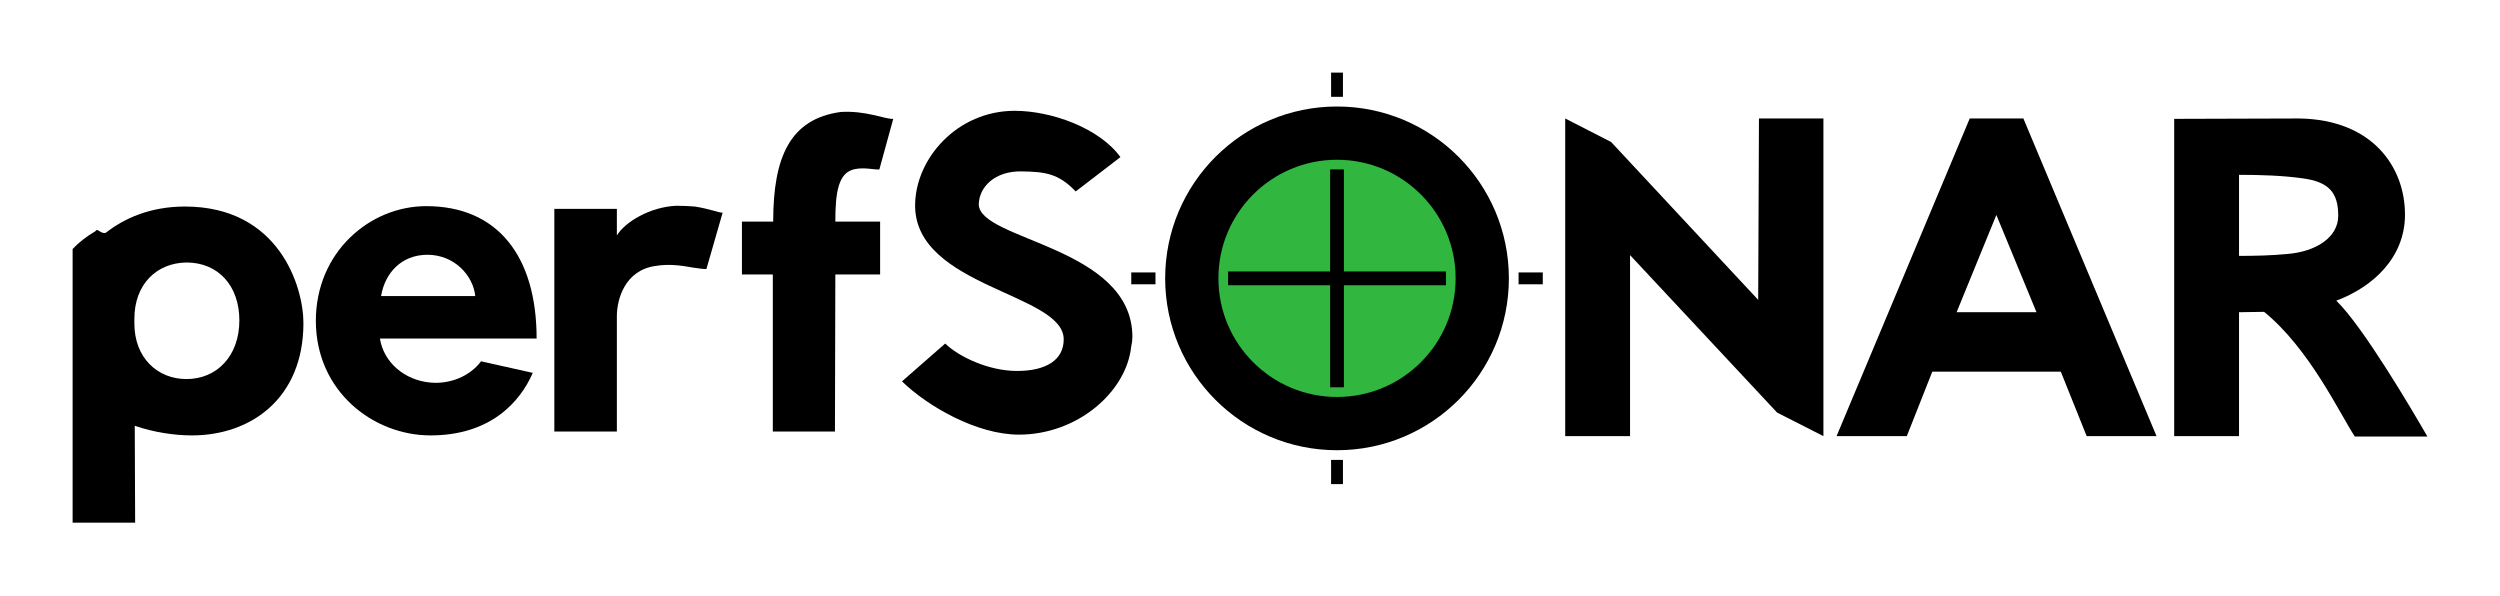
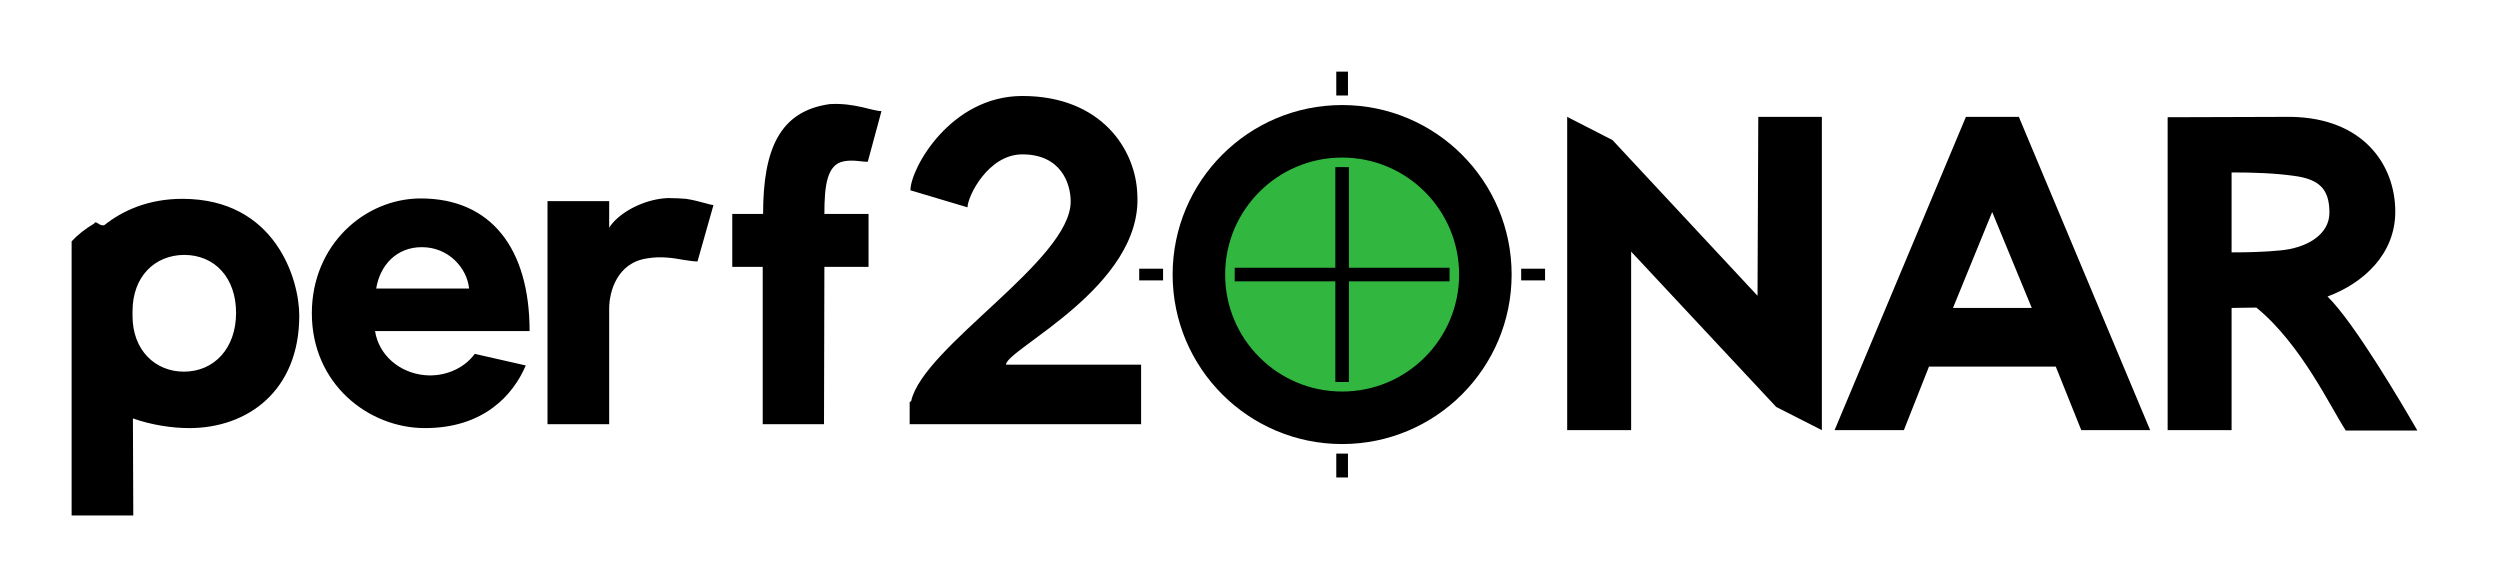
- <svg xmlns="http://www.w3.org/2000/svg" width="516.411mm" height="122.959mm" viewBox="0 0 516.411 122.959" version="1.1" id="svg8">
+ <svg xmlns="http://www.w3.org/2000/svg" width="523.591mm" height="122.959mm" viewBox="0 0 523.591 122.959" version="1.1" id="svg8">
  <defs id="defs2" />
-   <g id="layer4" style="display:inline" transform="translate(6.112114,-3.8251595e-6)">
+   <g id="layer4" style="display:inline" transform="translate(11.02208)">
    <circle transform="translate(187.5687,-139.5)" style="display:inline;opacity:1;fill:#31b63f;fill-opacity:1;fill-rule:nonzero;stroke:none;stroke-width:6;stroke-linecap:square;stroke-linejoin:miter;stroke-miterlimit:4;stroke-dasharray:none;stroke-dashoffset:0;stroke-opacity:1" id="path3715-3" cy="197.014" cx="82.479" r="30" />
  </g>
-   <g id="layer1" transform="translate(193.6808,-139.5)" style="display:inline">
+   <g id="layer1" transform="translate(198.5908,-139.5)" style="display:inline">
    <circle style="opacity:1;fill:none;fill-opacity:1;fill-rule:nonzero;stroke:#000000;stroke-width:11;stroke-linecap:square;stroke-linejoin:miter;stroke-miterlimit:4;stroke-dasharray:none;stroke-dashoffset:0;stroke-opacity:1" id="path3715" cy="197" cx="82.5" r="30" />
-     <path style="fill:none;fill-rule:evenodd;stroke:#000000;stroke-width:2.846;stroke-linecap:butt;stroke-linejoin:miter;stroke-miterlimit:4;stroke-dasharray:none;stroke-opacity:1" d="m 105,197 -45,0" id="path4522" />
-     <path style="fill:none;fill-rule:evenodd;stroke:#000000;stroke-width:2.846;stroke-linecap:butt;stroke-linejoin:miter;stroke-miterlimit:4;stroke-dasharray:none;stroke-opacity:1" d="m 82.5,219.5 0,-45" id="path4522-6" />
-     <path style="fill:none;fill-rule:evenodd;stroke:#000000;stroke-width:2.449;stroke-linecap:butt;stroke-linejoin:miter;stroke-miterlimit:4;stroke-dasharray:none;stroke-opacity:1" d="m 82.5,239.5 0,-5" id="path4522-6-7" />
-     <path style="fill:none;fill-rule:evenodd;stroke:#000000;stroke-width:2.449;stroke-linecap:butt;stroke-linejoin:miter;stroke-miterlimit:4;stroke-dasharray:none;stroke-opacity:1" d="M 82.5,159.5 82.5,154.5" id="path4522-6-7-3" />
-     <path style="fill:none;fill-rule:evenodd;stroke:#000000;stroke-width:2.449;stroke-linecap:butt;stroke-linejoin:miter;stroke-miterlimit:4;stroke-dasharray:none;stroke-opacity:1" d="m 40,197 5,0" id="path4522-6-7-3-5" />
-     <path style="fill:none;fill-rule:evenodd;stroke:#000000;stroke-width:2.449;stroke-linecap:butt;stroke-linejoin:miter;stroke-miterlimit:4;stroke-dasharray:none;stroke-opacity:1" d="M 120,197 125,197" id="path4522-6-7-3-5-6" />
-     <text xml:space="preserve" style="font-style:normal;font-variant:normal;font-weight:normal;font-stretch:normal;font-size:70.556px;line-height:125%;font-family:sans-serif;-inkscape-font-specification:'sans-serif, Normal';text-align:start;letter-spacing:0px;word-spacing:0px;writing-mode:lr-tb;text-anchor:start;fill:#000000;fill-opacity:1;stroke:none;stroke-width:0.265px;stroke-linecap:butt;stroke-linejoin:miter;stroke-opacity:1" x="310" y="219.5" id="text4725">
-       <tspan id="tspan4723" x="310" y="219.5" style="stroke-width:0.265px" />
+     <path style="fill:none;fill-rule:evenodd;stroke:#000000;stroke-width:2.846;stroke-linecap:butt;stroke-linejoin:miter;stroke-miterlimit:4;stroke-dasharray:none;stroke-opacity:1" d="m 105,197 h -45" id="path4522" />
+     <path style="fill:none;fill-rule:evenodd;stroke:#000000;stroke-width:2.846;stroke-linecap:butt;stroke-linejoin:miter;stroke-miterlimit:4;stroke-dasharray:none;stroke-opacity:1" d="m 82.5,219.5 v -45" id="path4522-6" />
+     <path style="fill:none;fill-rule:evenodd;stroke:#000000;stroke-width:2.45;stroke-linecap:butt;stroke-linejoin:miter;stroke-miterlimit:4;stroke-dasharray:none;stroke-opacity:1" d="m 82.5,239.5 v -5" id="path4522-6-7" />
+     <path style="fill:none;fill-rule:evenodd;stroke:#000000;stroke-width:2.449;stroke-linecap:butt;stroke-linejoin:miter;stroke-miterlimit:4;stroke-dasharray:none;stroke-opacity:1" d="M 82.5,159.5 V 154.5" id="path4522-6-7-3" />
+     <path style="fill:none;fill-rule:evenodd;stroke:#000000;stroke-width:2.449;stroke-linecap:butt;stroke-linejoin:miter;stroke-miterlimit:4;stroke-dasharray:none;stroke-opacity:1" d="m 40,197 h 5" id="path4522-6-7-3-5" />
+     <path style="fill:none;fill-rule:evenodd;stroke:#000000;stroke-width:2.45;stroke-linecap:butt;stroke-linejoin:miter;stroke-miterlimit:4;stroke-dasharray:none;stroke-opacity:1" d="M 120,197 H 125" id="path4522-6-7-3-5-6" />
+     <text xml:space="preserve" style="font-style:normal;font-variant:normal;font-weight:normal;font-stretch:normal;line-height:0%;font-family:sans-serif;-inkscape-font-specification:'sans-serif, Normal';text-align:start;letter-spacing:0px;word-spacing:0px;writing-mode:lr-tb;text-anchor:start;fill:#000000;fill-opacity:1;stroke:none;stroke-width:0.265px;stroke-linecap:butt;stroke-linejoin:miter;stroke-opacity:1" x="310" y="219.5" id="text4725">
+       <tspan id="tspan4723" x="310" y="219.5" style="font-size:70.555px;line-height:1.25;stroke-width:0.265px"> </tspan>
    </text>
  </g>
-   <g id="layer3" style="display:inline" transform="translate(5.960504,-2.8251596e-6)">
-     <g transform="translate(187.7203,-139.5)" style="font-style:normal;font-variant:normal;font-weight:normal;font-stretch:normal;font-size:79.729px;line-height:125%;font-family:'Rabbid Highway Sign II';-inkscape-font-specification:'Rabbid Highway Sign II, Normal';text-align:end;letter-spacing:0px;word-spacing:0px;writing-mode:lr-tb;text-anchor:end;display:inline;fill:#000000;fill-opacity:1;stroke:none;stroke-width:0.265px;stroke-linecap:butt;stroke-linejoin:miter;stroke-opacity:1" id="text4651-0">
-       <path d="m -165.924,206.319 0,-0.957 c 0,-7.176 4.624,-11.561 10.763,-11.64 6.538,0 10.923,4.784 10.923,11.959 0,7.335 -4.624,12.119 -10.923,12.119 -5.98,0 -10.763,-4.385 -10.763,-11.481 z m 10.444,-24.158 c -7.176,0 -12.597,2.472 -16.344,5.422 -1.116,0.319 -1.674,-1.116 -2.153,-0.319 -1.913,1.116 -3.508,2.392 -4.704,3.668 l 0,56.528 12.916,0 -0.08,-20.012 c 3.907,1.355 8.212,1.993 11.8,1.993 12.278,0 23.042,-7.734 23.042,-23.201 0,-7.495 -5.023,-24.078 -24.477,-24.078 z" style="font-style:normal;font-variant:normal;font-weight:normal;font-stretch:normal;font-size:79.729px;line-height:125%;font-family:'Rabbid Highway Sign II';-inkscape-font-specification:'Rabbid Highway Sign II, Normal';text-align:end;writing-mode:lr-tb;text-anchor:end" id="path3446" />
-       <path d="m -114.965,200.658 c 0.797,-4.784 4.226,-8.531 9.567,-8.531 5.661,0 9.488,4.385 9.886,8.531 l -19.454,0 z m 20.65,13.474 c -2.312,3.109 -6.458,4.784 -10.524,4.385 -5.182,-0.478 -9.567,-4.066 -10.365,-9.089 l 32.37,0 c 0,-16.903 -7.973,-27.347 -22.802,-27.347 -11.72,0 -22.802,9.567 -22.802,23.679 0,14.59 11.88,23.679 23.679,23.679 12.358,0 18.497,-6.857 21.128,-12.916 l -10.684,-2.392 z" style="font-style:normal;font-variant:normal;font-weight:normal;font-stretch:normal;font-size:79.729px;line-height:125%;font-family:'Rabbid Highway Sign II';-inkscape-font-specification:'Rabbid Highway Sign II, Normal';text-align:end;writing-mode:lr-tb;text-anchor:end" id="path3448" />
-       <path d="m -66.259,182.639 -12.916,0 0,46.004 12.916,0 0,-23.839 c 0,-3.508 1.674,-9.488 7.973,-10.365 2.87,-0.478 5.422,-0.08 7.654,0.319 1.116,0.159 2.073,0.319 2.87,0.319 l 3.349,-11.64 c -0.797,0 -2.711,-0.797 -5.74,-1.276 -1.116,-0.08 -2.392,-0.159 -3.827,-0.159 -5.422,0.239 -10.604,3.349 -12.278,6.139 l 0,-5.501 z" style="font-style:normal;font-variant:normal;font-weight:normal;font-stretch:normal;font-size:79.729px;line-height:125%;font-family:'Rabbid Highway Sign II';-inkscape-font-specification:'Rabbid Highway Sign II, Normal';text-align:end;writing-mode:lr-tb;text-anchor:end" id="path3450" />
-       <path d="m -33.965,185.27 -6.458,0 0,10.923 6.378,0 0,32.45 12.836,0 0.08,-32.45 9.249,0 0,-10.923 -9.249,0 c 0,-5.9 0.558,-10.205 4.066,-10.843 1.993,-0.399 3.986,0.159 5.023,0.08 l 2.87,-10.444 c -1.674,0.08 -5.581,-1.754 -10.843,-1.435 -10.444,1.435 -13.953,9.249 -13.953,22.643 z" style="font-style:normal;font-variant:normal;font-weight:normal;font-stretch:normal;font-size:79.729px;line-height:125%;font-family:'Rabbid Highway Sign II';-inkscape-font-specification:'Rabbid Highway Sign II, Normal';text-align:end;writing-mode:lr-tb;text-anchor:end" id="path3452" />
-       <path d="m 28.513,179.051 9.249,-7.096 c -4.385,-6.059 -14.351,-9.567 -21.846,-9.567 -11.88,0 -20.57,9.886 -20.57,19.613 0.08,16.823 30.696,18.098 30.696,27.586 0,4.305 -3.668,6.538 -9.647,6.538 -5.9,0 -12.039,-2.95 -14.83,-5.661 l -8.93,7.813 c 5.342,5.182 15.467,11.003 24.158,11.003 12.119,0 22.244,-8.85 23.201,-18.258 0.159,-0.638 0.239,-1.276 0.239,-1.913 0,-18.736 -31.732,-19.932 -31.732,-27.427 0.08,-3.588 3.349,-6.857 8.77,-6.777 4.704,0.08 7.654,0.319 11.242,4.146 z" style="font-style:normal;font-variant:normal;font-weight:normal;font-stretch:normal;font-size:79.729px;line-height:125%;font-family:'Rabbid Highway Sign II';-inkscape-font-specification:'Rabbid Highway Sign II, Normal';text-align:end;writing-mode:lr-tb;text-anchor:end" id="path3454" />
-     </g>
-     <g style="font-style:normal;font-variant:normal;font-weight:normal;font-stretch:normal;font-size:88.9px;line-height:125%;font-family:sans-serif;-inkscape-font-specification:'sans-serif, Normal';text-align:start;letter-spacing:0px;word-spacing:0px;writing-mode:lr-tb;text-anchor:start;display:inline;fill:#000000;fill-opacity:1;stroke:none;stroke-width:0.265px;stroke-linecap:butt;stroke-linejoin:miter;stroke-opacity:1" id="text4651">
-       <path d="m 317.356,90.089 13.394,0 0,-37.392 30.376,32.529 9.567,4.863 0,-65.616 -13.315,0 -0.159,37.472 -30.376,-32.609 -9.488,-4.863 0,65.616 z" style="font-style:normal;font-variant:normal;font-weight:normal;font-stretch:normal;font-size:79.728px;font-family:'Rabbid Highway Sign II';-inkscape-font-specification:'Rabbid Highway Sign II, Normal';text-align:start;writing-mode:lr-tb;text-anchor:start;stroke-width:0.265px" id="path3439" />
-       <path d="m 411.997,24.473 -11.082,0 -27.506,65.616 14.51,0 5.262,-13.315 26.549,0 5.342,13.315 14.431,0 -27.506,-65.616 z m 2.711,40.023 -16.504,0 8.212,-20.091 8.292,20.091 z" style="font-style:normal;font-variant:normal;font-weight:normal;font-stretch:normal;font-size:79.728px;font-family:'Rabbid Highway Sign II';-inkscape-font-specification:'Rabbid Highway Sign II, Normal';text-align:start;writing-mode:lr-tb;text-anchor:start;stroke-width:0.265px" id="path3441" />
-       <path d="m 443.149,24.553 0,65.536 13.394,0 0,-25.593 c 1.515,0 3.349,-0.08 5.182,-0.08 9.408,7.654 15.627,21.048 18.736,25.752 l 14.989,0 c -3.03,-5.262 -13.235,-22.643 -18.816,-28.064 7.494,-2.79 14.192,-8.85 14.192,-17.779 0,-9.727 -6.617,-19.613 -21.845,-19.852 l -25.832,0.08 z m 13.394,28.303 0,-16.743 c 4.624,0 9.089,0.159 13.075,0.718 5.501,0.718 7.415,2.95 7.415,7.734 0,4.544 -4.704,7.415 -10.444,7.893 -3.269,0.319 -6.697,0.399 -10.046,0.399 z" style="font-style:normal;font-variant:normal;font-weight:normal;font-stretch:normal;font-size:79.728px;font-family:'Rabbid Highway Sign II';-inkscape-font-specification:'Rabbid Highway Sign II, Normal';text-align:start;writing-mode:lr-tb;text-anchor:start;stroke-width:0.265px" id="path3443" />
-     </g>
+   <g id="layer3" style="display:inline" transform="translate(10.87047)">
+     <path style="font-size:80.348px;line-height:125%;font-family:'Rabbid Highway Sign II';-inkscape-font-specification:'Rabbid Highway Sign II, Normal';text-align:end;letter-spacing:0px;word-spacing:0px;text-anchor:end;stroke-width:0.267px" d="m 17.017,65.667 v -0.964 c 0,-7.231 4.66,-11.651 10.847,-11.731 6.589,0 11.008,4.821 11.008,12.052 0,7.392 -4.66,12.213 -11.008,12.213 -6.026,0 -10.847,-4.419 -10.847,-11.57 z m 10.526,-24.346 c -7.231,0 -12.695,2.491 -16.471,5.464 C 9.947,47.106 9.384,45.66 8.902,46.463 6.974,47.588 5.367,48.874 4.162,50.159 V 107.126 H 17.178 l -0.08,-20.167 c 3.937,1.366 8.276,2.009 11.892,2.009 12.374,0 23.221,-7.794 23.221,-23.381 0,-7.553 -5.062,-24.265 -24.667,-24.265 z m 40.901,18.641 c 0.803,-4.821 4.258,-8.597 9.642,-8.597 5.705,0 9.561,4.419 9.963,8.597 z m 20.81,13.579 c -2.33,3.134 -6.508,4.821 -10.606,4.419 -5.223,-0.482 -9.642,-4.098 -10.445,-9.16 h 32.621 c 0,-17.034 -8.035,-27.559 -22.98,-27.559 -11.811,0 -22.98,9.642 -22.98,23.863 0,14.704 11.972,23.863 23.863,23.863 12.454,0 18.641,-6.91 21.292,-13.016 z M 117.62,41.803 H 104.604 v 46.361 h 13.016 v -24.024 c 0,-3.535 1.687,-9.561 8.035,-10.445 2.893,-0.482 5.464,-0.08 7.713,0.321 1.125,0.161 2.089,0.321 2.893,0.321 l 3.375,-11.731 c -0.803,0 -2.732,-0.803 -5.785,-1.286 -1.125,-0.08 -2.41,-0.161 -3.857,-0.161 -5.464,0.241 -10.686,3.375 -12.374,6.187 z m 32.487,2.651 h -6.508 v 11.008 h 6.428 v 32.702 h 12.936 l 0.08,-32.702 h 9.32 v -11.008 h -9.32 c 0,-5.946 0.562,-10.285 4.098,-10.927 2.009,-0.402 4.017,0.161 5.062,0.08 l 2.893,-10.526 c -1.687,0.08 -5.624,-1.768 -10.927,-1.446 -10.526,1.446 -14.061,9.32 -14.061,22.819 z m 54.717,-12.374 c 8.196,0 10.204,6.106 10.204,9.803 0,12.213 -31.095,30.131 -33.666,41.46 -0.241,0.161 -0.321,0.241 -0.321,0.241 v 4.58 h 48.852 V 75.79 h -28.524 c 0,-3.214 28.925,-16.23 27.72,-35.434 -0.321,-9.32 -7.633,-20.408 -24.265,-20.408 -15.186,0 -23.622,15.105 -23.622,19.605 l 12.052,3.535 c 0,-2.25 4.339,-11.008 11.57,-11.008 z" id="text4651-0" transform="scale(0.9922901,1.00777)" aria-label="perf2" />
+     <path style="font-size:79.728px;line-height:1.25;font-family:'Rabbid Highway Sign II';-inkscape-font-specification:'Rabbid Highway Sign II, Normal';letter-spacing:0px;word-spacing:0px;stroke-width:0.265px" d="m 317.356,90.089 h 13.394 V 52.697 l 30.376,32.529 9.567,4.863 V 24.473 h -13.315 l -0.159,37.472 -30.376,-32.609 -9.488,-4.863 z m 94.591,-65.616 h -11.082 l -27.506,65.616 h 14.51 l 5.262,-13.315 h 26.549 l 5.342,13.315 h 14.431 z m 2.711,40.023 h -16.504 l 8.212,-20.091 z M 443.112,24.553 V 90.089 h 13.394 V 64.496 c 1.515,0 3.349,-0.08 5.182,-0.08 9.408,7.654 15.627,21.048 18.736,25.752 h 14.989 C 492.383,84.907 482.178,67.526 476.597,62.105 c 7.494,-2.79 14.192,-8.85 14.192,-17.779 0,-9.727 -6.617,-19.613 -21.845,-19.852 z m 13.394,28.303 V 36.113 c 4.624,0 9.089,0.159 13.075,0.718 5.501,0.718 7.415,2.95 7.415,7.734 0,4.544 -4.704,7.415 -10.444,7.893 -3.269,0.319 -6.697,0.399 -10.046,0.399 z" id="text4651" aria-label="NAR" />
  </g>
-   <g id="layer2" style="display:none" transform="translate(8.832844,14.99999)">
-     <g style="font-style:normal;font-variant:normal;font-weight:normal;font-stretch:normal;font-size:69.144px;line-height:125%;font-family:sans-serif;-inkscape-font-specification:'sans-serif, Normal';text-align:start;letter-spacing:0px;word-spacing:0px;writing-mode:lr-tb;text-anchor:start;fill:#000000;fill-opacity:1;stroke:none;stroke-width:0.265px;stroke-linecap:butt;stroke-linejoin:miter;stroke-opacity:1" id="text4651-0-4">
-       <path d="m 264.349,117.247 0.098,-0.588 c 0.883,-4.413 4.266,-7.11 8.091,-7.159 4.021,0 6.13,2.942 5.247,7.355 -0.932,4.511 -4.364,7.453 -8.238,7.453 -3.678,0 -6.08,-2.697 -5.198,-7.061 z m 9.415,-14.858 c -4.413,0 -8.091,1.52 -10.739,3.334 -0.736,0.196 -0.883,-0.686 -1.275,-0.196 -1.324,0.687 -2.452,1.471 -3.334,2.256 l -6.963,34.767 7.944,0 2.403,-12.308 c 2.256,0.834 4.806,1.226 7.012,1.226 7.552,0 15.103,-4.756 17.016,-14.27 0.932,-4.609 -0.098,-14.809 -12.063,-14.809 z" style="font-style:italic;font-variant:normal;font-weight:normal;font-stretch:normal;font-size:49.036px;font-family:'Rabbid Highway Sign II';-inkscape-font-specification:'Rabbid Highway Sign II, Normal';text-align:end;writing-mode:lr-tb;text-anchor:end;stroke-width:0.265px" id="path3424" />
-       <path d="m 296.915,116.903 c 0.883,-4.217 4.364,-7.257 8.238,-7.257 3.923,0 6.228,3.04 5.345,7.257 -0.834,4.217 -4.315,7.257 -8.238,7.257 -3.874,0.049 -6.179,-3.04 -5.345,-7.257 z m -8.042,0 c -1.52,7.65 3.923,14.564 11.965,14.564 8.042,0 16.182,-6.914 17.702,-14.564 1.52,-7.601 -3.825,-14.564 -11.867,-14.564 -7.993,0 -16.231,6.914 -17.8,14.564 z" style="font-style:italic;font-variant:normal;font-weight:normal;font-stretch:normal;font-size:49.036px;font-family:'Rabbid Highway Sign II';-inkscape-font-specification:'Rabbid Highway Sign II, Normal';text-align:end;writing-mode:lr-tb;text-anchor:end;stroke-width:0.265px" id="path3426" />
-       <path d="m 334.776,130.977 9.611,-15.741 3.334,15.741 5.541,0 17.065,-28.294 -8.777,0 -8.63,15.446 -3.334,-15.446 -5.443,0 -9.464,15.446 -2.501,-15.446 -8.777,0 5.835,28.294 5.541,0 z" style="font-style:italic;font-variant:normal;font-weight:normal;font-stretch:normal;font-size:49.036px;font-family:'Rabbid Highway Sign II';-inkscape-font-specification:'Rabbid Highway Sign II, Normal';text-align:end;writing-mode:lr-tb;text-anchor:end;stroke-width:0.265px" id="path3428" />
-       <path d="m 378.586,113.765 c 1.079,-2.942 3.678,-5.247 6.963,-5.247 3.482,0 5.296,2.697 5.002,5.247 l -11.965,0 z m 11.033,8.287 c -1.765,1.912 -4.56,2.942 -7.012,2.697 -3.089,-0.294 -5.345,-2.501 -5.247,-5.59 l 19.909,0 c 2.109,-10.396 -1.52,-16.819 -10.641,-16.819 -7.208,0 -15.201,5.884 -16.966,14.564 -1.765,8.974 4.413,14.564 11.671,14.564 7.601,0 12.21,-4.217 14.564,-7.944 l -6.277,-1.471 z" style="font-style:italic;font-variant:normal;font-weight:normal;font-stretch:normal;font-size:49.036px;font-family:'Rabbid Highway Sign II';-inkscape-font-specification:'Rabbid Highway Sign II, Normal';text-align:end;writing-mode:lr-tb;text-anchor:end;stroke-width:0.265px" id="path3430" />
-       <path d="m 412.316,102.683 -7.944,0 -5.639,28.294 7.944,0 2.942,-14.662 c 0.441,-2.158 2.207,-5.835 6.179,-6.375 1.814,-0.294 3.334,-0.049 4.658,0.196 0.686,0.098 1.226,0.196 1.716,0.196 l 3.482,-7.159 c -0.49,0 -1.569,-0.49 -3.334,-0.785 -0.687,-0.049 -1.471,-0.098 -2.354,-0.098 -3.383,0.147 -6.914,2.06 -8.287,3.776 l 0.637,-3.383 z" style="font-style:italic;font-variant:normal;font-weight:normal;font-stretch:normal;font-size:49.036px;font-family:'Rabbid Highway Sign II';-inkscape-font-specification:'Rabbid Highway Sign II, Normal';text-align:end;writing-mode:lr-tb;text-anchor:end;stroke-width:0.265px" id="path3432" />
-       <path d="m 434.613,113.765 c 1.079,-2.942 3.678,-5.247 6.963,-5.247 3.482,0 5.296,2.697 5.002,5.247 l -11.965,0 z m 11.033,8.287 c -1.765,1.912 -4.56,2.942 -7.012,2.697 -3.089,-0.294 -5.345,-2.501 -5.247,-5.59 l 19.909,0 c 2.109,-10.396 -1.52,-16.819 -10.641,-16.819 -7.208,0 -15.201,5.884 -16.966,14.564 -1.765,8.974 4.413,14.564 11.671,14.564 7.601,0 12.21,-4.217 14.564,-7.944 l -6.277,-1.471 z" style="font-style:italic;font-variant:normal;font-weight:normal;font-stretch:normal;font-size:49.036px;font-family:'Rabbid Highway Sign II';-inkscape-font-specification:'Rabbid Highway Sign II, Normal';text-align:end;writing-mode:lr-tb;text-anchor:end;stroke-width:0.265px" id="path3434" />
-       <path d="m 464.862,116.903 c 0.932,-4.462 4.364,-7.404 8.238,-7.404 3.433,0.049 5.59,2.354 5.394,6.031 l -0.588,2.844 c -1.226,3.629 -4.315,5.933 -7.797,5.933 -4.021,0 -6.13,-2.942 -5.247,-7.404 z m 26.872,-28.147 -7.944,0 -2.893,14.809 c -1.814,-0.785 -3.874,-1.226 -5.884,-1.226 -1.422,0 -2.795,0.098 -3.776,0.294 -6.473,0.932 -12.357,6.424 -14.171,12.896 -0.245,0.785 -0.392,1.569 -0.539,2.354 -0.932,7.061 2.991,13.044 9.758,13.485 0.932,0.049 1.814,0.049 2.648,0.049 3.923,-0.196 7.061,-1.373 9.562,-2.991 0.098,0.539 -0.245,2.207 -0.294,2.55 l 5.1,0 8.434,-42.22 z" style="font-style:italic;font-variant:normal;font-weight:normal;font-stretch:normal;font-size:49.036px;font-family:'Rabbid Highway Sign II';-inkscape-font-specification:'Rabbid Highway Sign II, Normal';text-align:end;writing-mode:lr-tb;text-anchor:end;stroke-width:0.265px" id="path3436" />
-     </g>
-     <text xml:space="preserve" style="font-style:normal;font-variant:normal;font-weight:normal;font-stretch:normal;font-size:70.556px;line-height:125%;font-family:sans-serif;-inkscape-font-specification:'sans-serif, Normal';text-align:start;letter-spacing:0px;word-spacing:0px;writing-mode:lr-tb;text-anchor:start;fill:#000000;fill-opacity:1;stroke:none;stroke-width:0.265px;stroke-linecap:butt;stroke-linejoin:miter;stroke-opacity:1" x="363.988" y="-165.556" id="text6229">
-       <tspan id="tspan6227" x="363.988" y="-165.556" style="stroke-width:0.265px" />
+   <g id="layer2" style="display:none" transform="translate(13.74281,15)">
+     <path id="text4651-0-4" style="font-style:normal;font-variant:normal;font-weight:normal;font-stretch:normal;font-size:12.098px;line-height:0%;font-family:sans-serif;-inkscape-font-specification:'sans-serif, Normal';text-align:start;letter-spacing:0px;word-spacing:0px;writing-mode:lr-tb;text-anchor:start;fill:#000000;fill-opacity:1;stroke:none;stroke-width:0.267px;stroke-linecap:butt;stroke-linejoin:miter;stroke-opacity:1" d="m 281.694,91.779 c -2.858,-0.855 -7.164,4.072 -7.551,2.933 0.71,-2.56 -0.815,-2.884 -3.015,-2.534 -1.461,0.383 -4.469,-0.781 -4.929,0.603 0,9.385 0,18.77 0,28.155 2.648,0 5.296,0 7.944,0 0.122,-5.584 -0.26,-11.205 0.221,-16.763 0.561,-6.636 8.677,-3.586 11.401,-5.091 0.604,-2.135 1.209,-4.271 1.813,-6.406 -1.941,-0.461 -3.86,-1.022 -5.884,-0.897 z m -65.856,0.05 c -8.741,-0.181 -15.527,8.898 -13.837,17.275 1.039,8.871 11.135,14.568 19.386,11.601 2.686,-0.442 10.029,-6.195 6.515,-7.68 -1.842,0.002 -4.317,-1.904 -5.685,-0.475 -3.132,5.238 -14.501,-0.345 -11.058,-3.626 6.234,0 12.468,0 18.702,0 0.288,-6.78 -2.723,-14.991 -10.061,-16.626 -1.294,-0.329 -2.631,-0.469 -3.964,-0.469 z m 31.089,0 c -8.786,-0.521 -15.558,8.577 -14.133,16.901 0.673,7.962 9.013,14.739 16.945,12.123 2.68,-0.787 5.215,-4.397 4.445,0.082 2.632,0 5.263,0 7.895,0 0,-8.971 0,-17.943 0,-26.914 -4.487,-0.642 -8.797,-1.797 -13.402,-2.166 l -0.608,-0.021 -1.142,-0.005 z m 54.087,0.05 c -5.848,-0.284 -12.347,6.773 -8.601,12.303 3.108,4.251 9.521,4.002 12.524,8.182 -2.24,5.84 -8.741,-0.864 -11.388,0.261 -2.225,1.405 -5.415,3.016 -1.609,5.206 5.881,5.327 17.169,4.828 20.655,-3.002 2.228,-4.796 -2.294,-8.976 -6.511,-10.309 -2.745,-0.815 -10.622,-3.745 -4.837,-6.164 3.65,-1.174 6.36,4.06 9.065,0.414 4.765,-1.984 -2.098,-5.293 -4.523,-6.111 -1.539,-0.502 -3.155,-0.779 -4.774,-0.781 z m -132.741,0.399 c 3.497,7.177 6.679,14.514 10.396,21.581 0.184,6.186 -4.995,12.383 -7.083,16.508 1.74,1.043 3.48,2.086 5.22,3.129 11.158,-11.489 16.812,-26.792 23.047,-41.218 -2.958,0 -5.917,0 -8.875,0 -2.207,5.05 -4.413,10.101 -6.62,15.151 -2.403,-5.05 -4.806,-10.101 -7.208,-15.151 -2.959,0 -5.917,0 -8.876,0 z m 47.712,5.831 c 3.708,-0.966 9.008,6.756 3.066,5.333 -2.983,0 -5.967,0 -8.95,0 0.366,-2.91 2.84,-5.461 5.884,-5.333 z m 31.629,0.997 c 7.471,-0.17 9.126,11.743 2.69,14.523 -4.263,2.019 -9.484,-1.474 -9.377,-6.165 -0.554,-4.038 2.286,-8.551 6.687,-8.358 z" />
+     <text xml:space="preserve" style="font-style:normal;font-variant:normal;font-weight:normal;font-stretch:normal;line-height:0%;font-family:sans-serif;-inkscape-font-specification:'sans-serif, Normal';text-align:start;letter-spacing:0px;word-spacing:0px;writing-mode:lr-tb;text-anchor:start;fill:#000000;fill-opacity:1;stroke:none;stroke-width:0.265px;stroke-linecap:butt;stroke-linejoin:miter;stroke-opacity:1" x="363.988" y="-165.556" id="text6229">
+       <tspan id="tspan6227" x="363.988" y="-165.556" style="font-size:70.555px;line-height:1.25;stroke-width:0.265px"> </tspan>
    </text>
-     <text xml:space="preserve" style="font-style:normal;font-variant:normal;font-weight:normal;font-stretch:normal;font-size:70.556px;line-height:125%;font-family:sans-serif;-inkscape-font-specification:'sans-serif, Normal';text-align:start;letter-spacing:0px;word-spacing:0px;writing-mode:lr-tb;text-anchor:start;fill:#000000;fill-opacity:1;stroke:none;stroke-width:0.265px;stroke-linecap:butt;stroke-linejoin:miter;stroke-opacity:1" x="557.348" y="80" id="text842">
-       <tspan id="tspan840" x="557.348" y="80" style="stroke-width:0.265px" />
+     <text xml:space="preserve" style="font-style:normal;font-variant:normal;font-weight:normal;font-stretch:normal;line-height:0%;font-family:sans-serif;-inkscape-font-specification:'sans-serif, Normal';text-align:start;letter-spacing:0px;word-spacing:0px;writing-mode:lr-tb;text-anchor:start;fill:#000000;fill-opacity:1;stroke:none;stroke-width:0.265px;stroke-linecap:butt;stroke-linejoin:miter;stroke-opacity:1" x="557.348" y="80" id="text842">
+       <tspan id="tspan840" x="557.348" y="80" style="font-size:70.555px;line-height:1.25;stroke-width:0.265px"> </tspan>
    </text>
-     <text xml:space="preserve" style="font-style:normal;font-variant:normal;font-weight:normal;font-stretch:normal;font-size:70.556px;line-height:125%;font-family:sans-serif;-inkscape-font-specification:'sans-serif, Normal';text-align:start;letter-spacing:0px;word-spacing:0px;writing-mode:lr-tb;text-anchor:start;fill:#000000;fill-opacity:1;stroke:none;stroke-width:0.265px;stroke-linecap:butt;stroke-linejoin:miter;stroke-opacity:1" x="403.326" y="-263.632" id="text846">
-       <tspan id="tspan844" x="403.326" y="-263.632" style="stroke-width:0.265px" />
+     <text xml:space="preserve" style="font-style:normal;font-variant:normal;font-weight:normal;font-stretch:normal;line-height:0%;font-family:sans-serif;-inkscape-font-specification:'sans-serif, Normal';text-align:start;letter-spacing:0px;word-spacing:0px;writing-mode:lr-tb;text-anchor:start;fill:#000000;fill-opacity:1;stroke:none;stroke-width:0.265px;stroke-linecap:butt;stroke-linejoin:miter;stroke-opacity:1" x="403.326" y="-263.632" id="text846">
+       <tspan id="tspan844" x="403.326" y="-263.632" style="font-size:70.555px;line-height:1.25;stroke-width:0.265px"> </tspan>
    </text>
  </g>
</svg>
